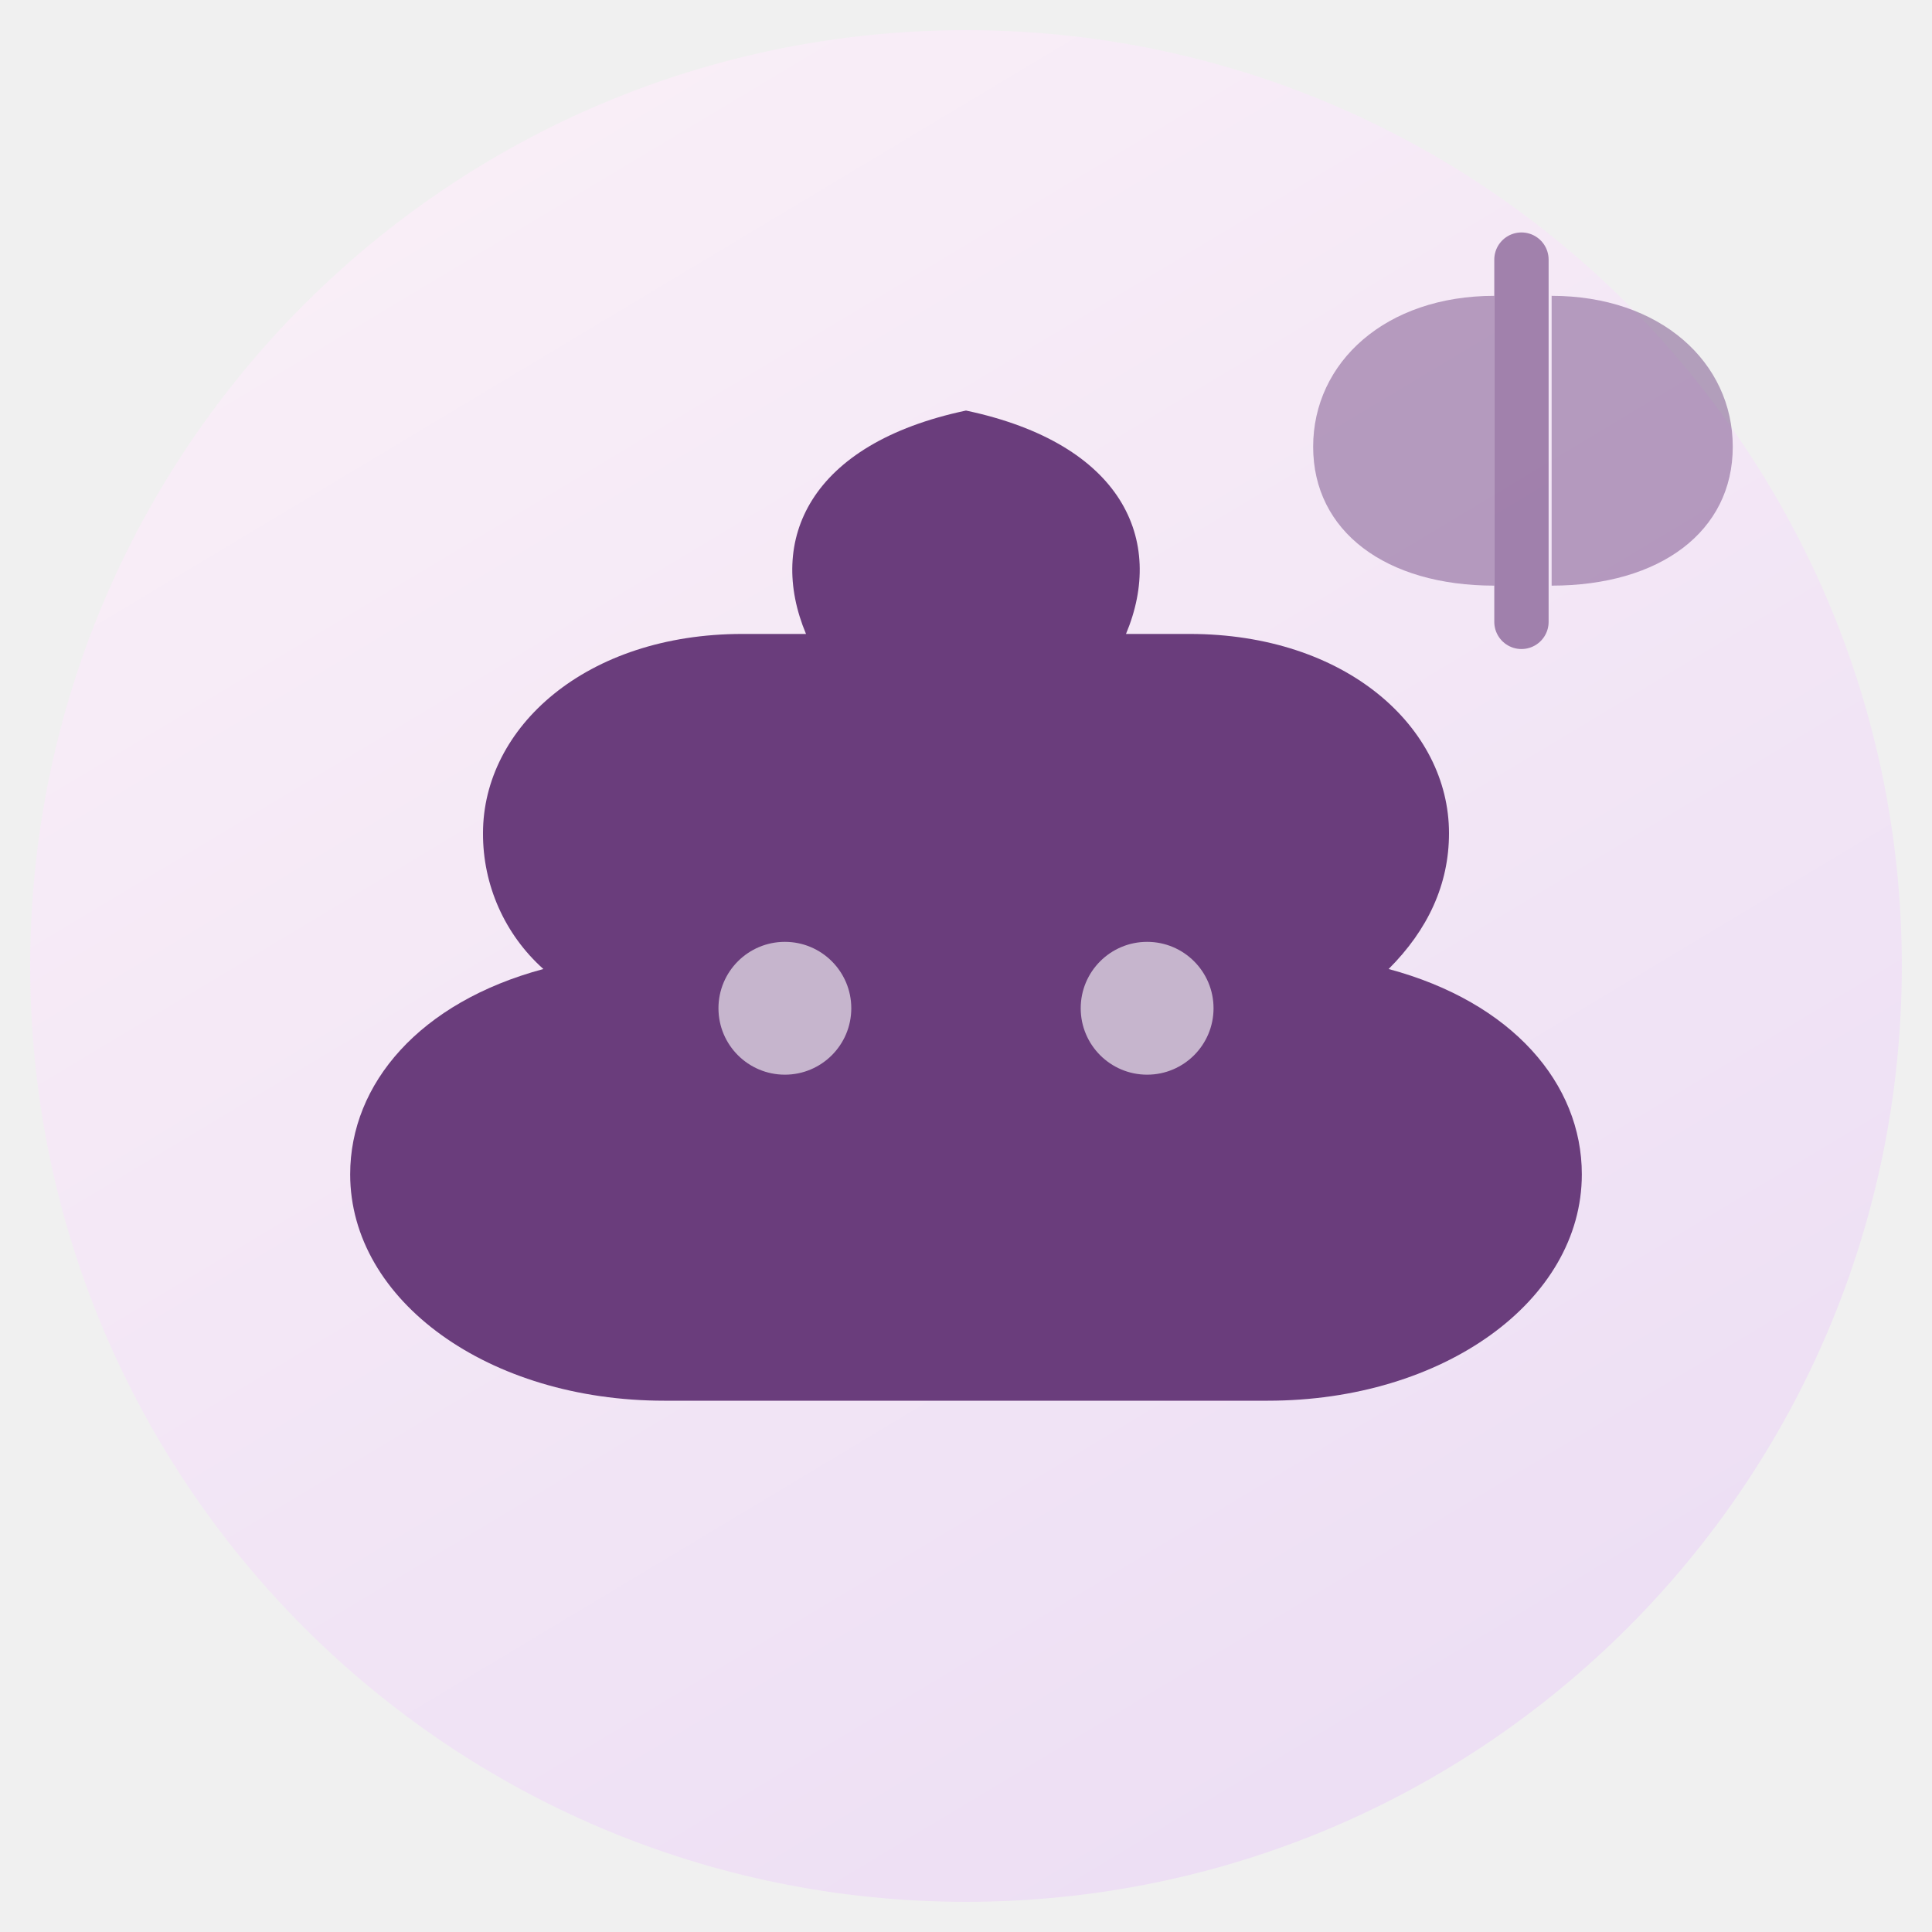
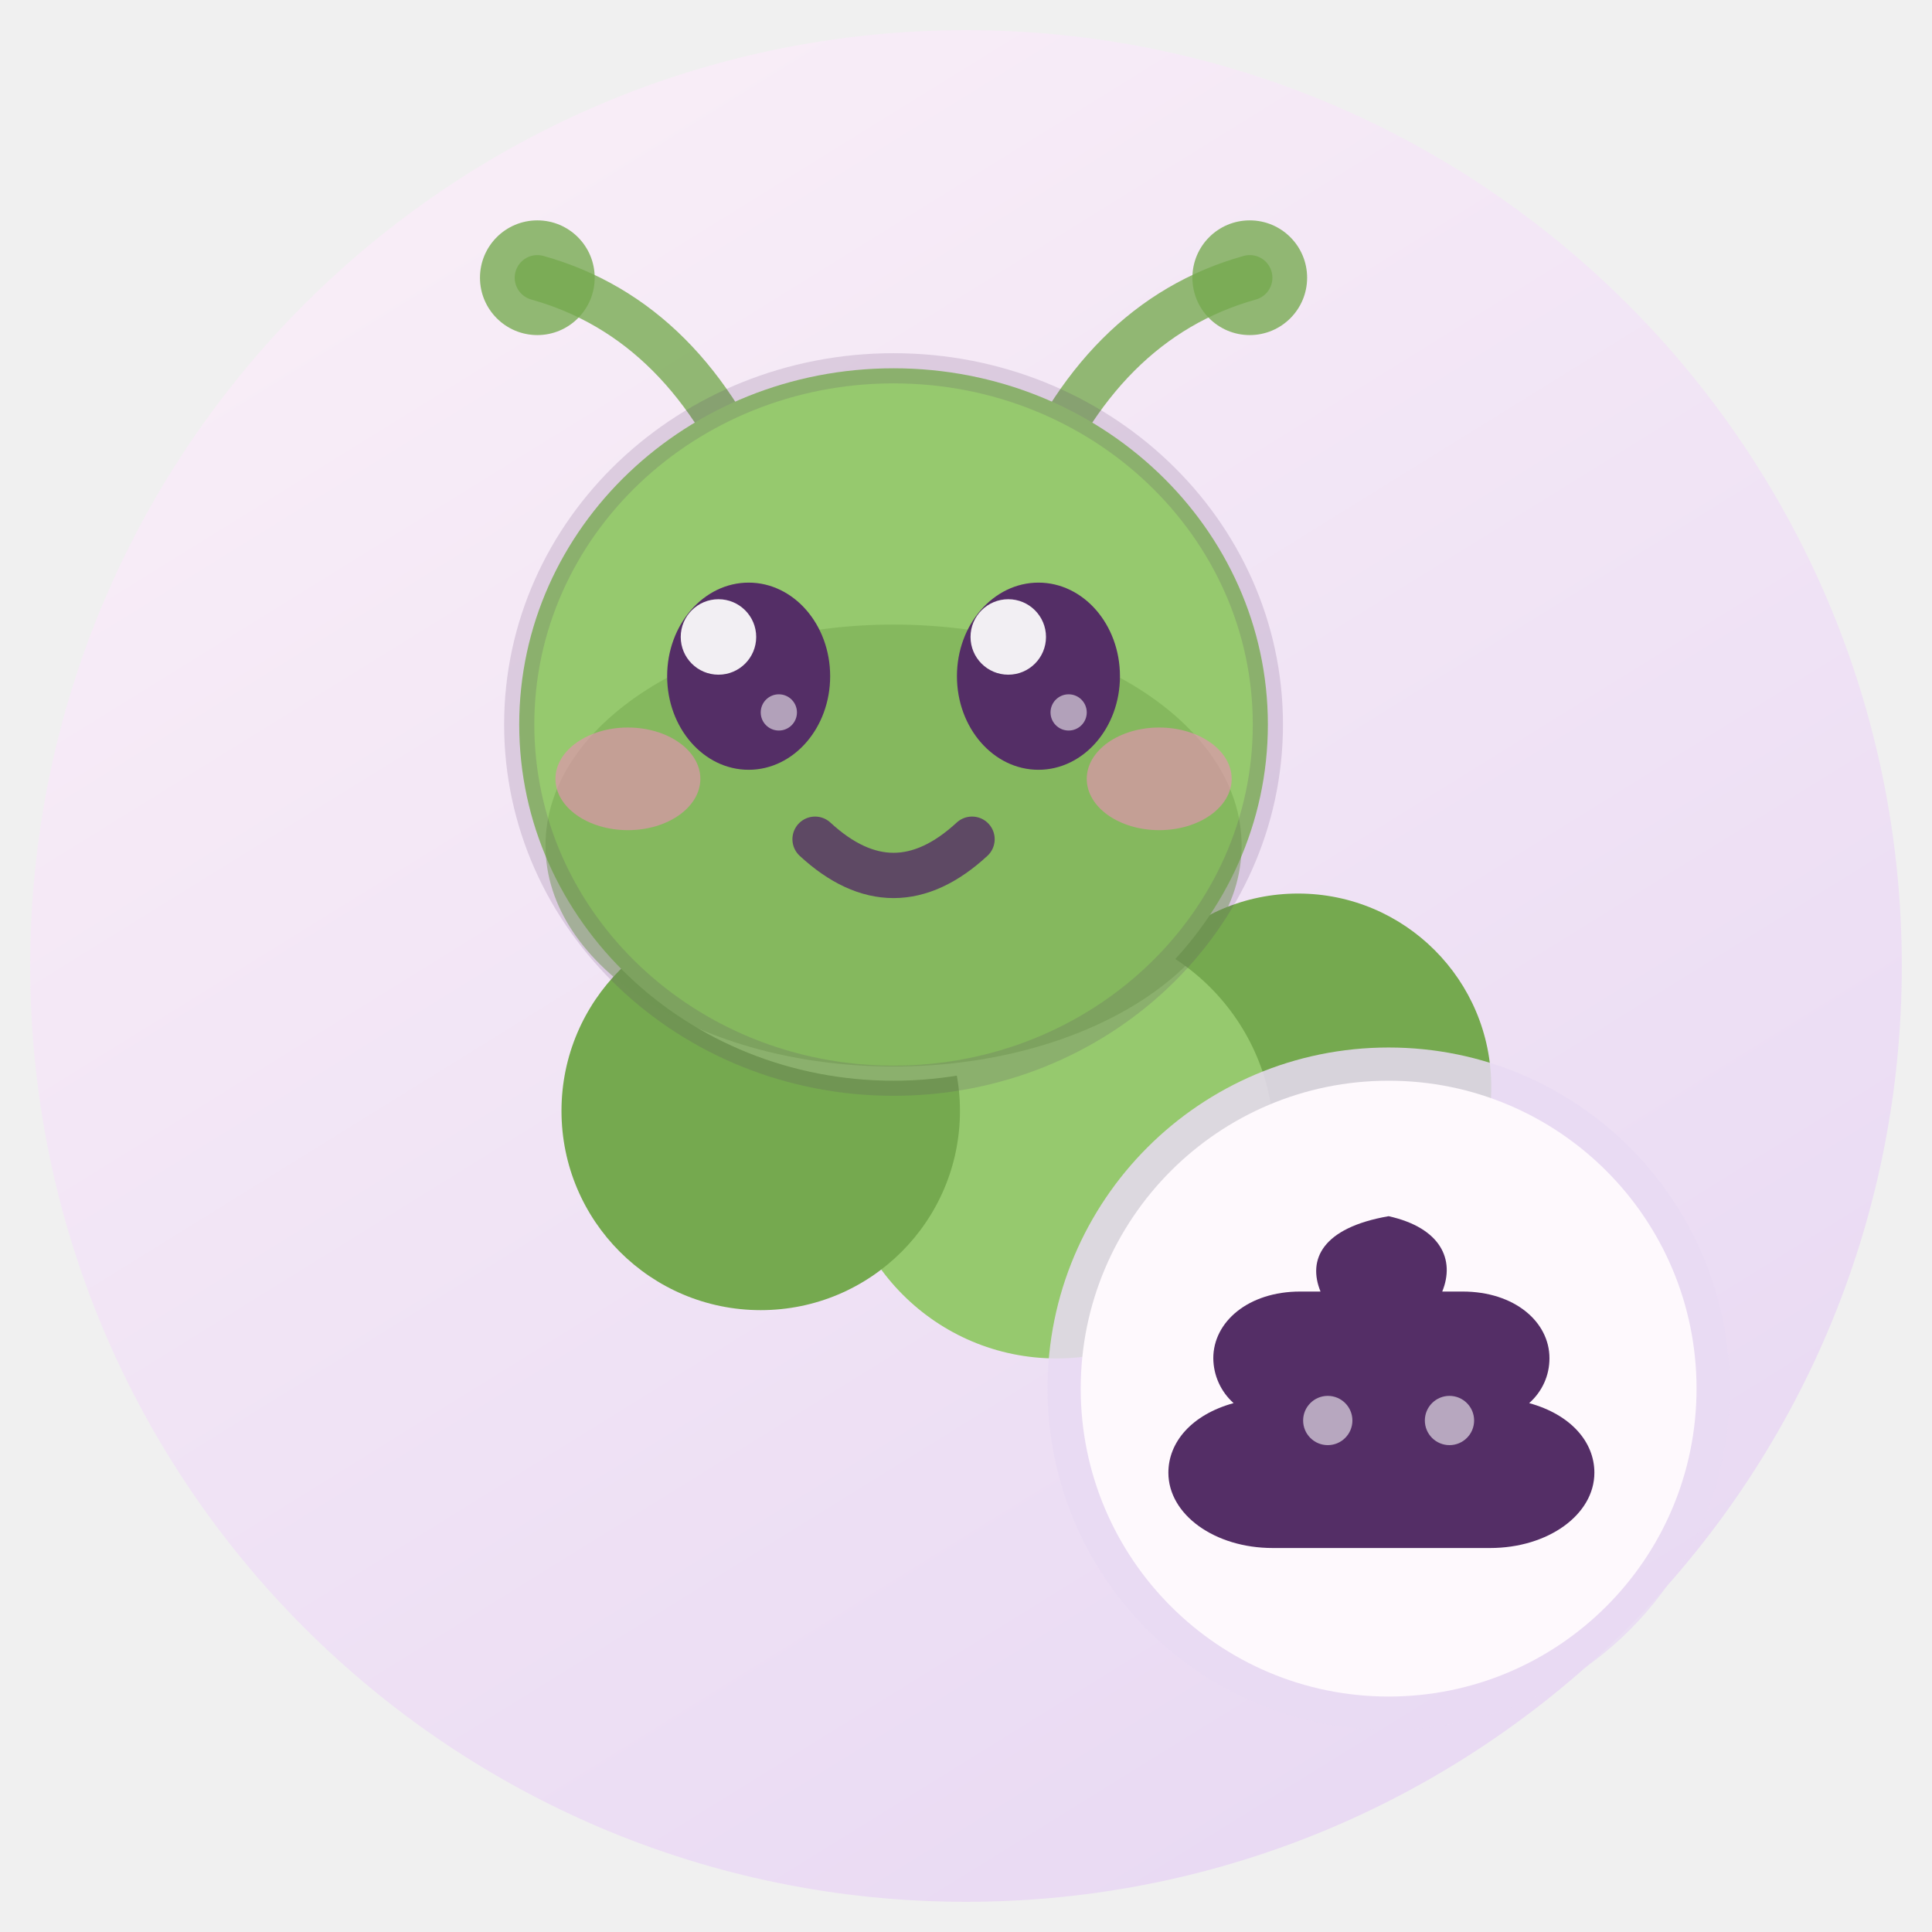
- <svg xmlns="http://www.w3.org/2000/svg" viewBox="0 0 64 64" width="64" height="64" role="img" aria-label="poop (butterfly)">
+ <svg xmlns="http://www.w3.org/2000/svg" viewBox="0 0 64 64" width="64" height="64" role="img" aria-label="caterpillar — poop">
  <defs>
-     <linearGradient id="d-butterfly-poop" x1="0" y1="0" x2="0.6" y2="1">
+     <linearGradient id="d-butterfly-poop" x1="0" y1="0" x2="0.62" y2="1">
      <stop offset="0" stop-color="#FBF1F8" />
-       <stop offset="1" stop-color="#EDDFF4" />
+       <stop offset="1" stop-color="#E9DAF3" />
    </linearGradient>
  </defs>
  <circle cx="32" cy="32" r="31" fill="url(#d-butterfly-poop)" />
-   <path d="M51.4 9.8c3.6 0 6 2.2 6 5s-2.4 4.6-6 4.6Zm-1.9 0c-3.6 0-6 2.2-6 5s2.4 4.6 6 4.6Z" fill="#6A3D7C" fill-opacity=".46" />
-   <path d="M50.4 8.6v12" stroke="#6A3D7C" stroke-opacity=".6" stroke-width="1.8" stroke-linecap="round" />
-   <path d="M32 13.6c5.2 1.1 6.6 4.3 5.3 7.4h2.1c5.2 0 8.6 3.1 8.6 6.6 0 1.7-.7 3.2-2 4.5 4.1 1.1 6.4 3.8 6.4 6.8 0 4.2-4.6 7.5-10.4 7.5H22c-5.8 0-10.4-3.3-10.4-7.5 0-3 2.3-5.7 6.4-6.8a6 6 0 0 1-2-4.5c0-3.5 3.4-6.6 8.6-6.6h2.1c-1.3-3.1.1-6.3 5.3-7.4Z" fill="#6A3D7C" />
-   <circle cx="26" cy="33.4" r="2.2" fill="#fff" fill-opacity=".62" />
-   <circle cx="38" cy="33.4" r="2.2" fill="#fff" fill-opacity=".62" />
+   <circle cx="43" cy="36" r="6.4" fill="#75A94F" />
+   <circle cx="35" cy="37.8" r="7.2" fill="#96C96E" />
+   <circle cx="25.2" cy="36.8" r="6.6" fill="#75A94F" />
+   <path d="M25.2 16.6 q-2.4 -6 -7.4 -7.4" fill="none" stroke="#75A94F" stroke-width="1.5" stroke-linecap="round" stroke-linejoin="round" stroke-opacity=".78" />
+   <circle cx="17.8" cy="9.2" r="1.9" fill="#75A94F" fill-opacity=".78" />
+   <path d="M34 16.6 q2.4 -6 7.4 -7.4" fill="none" stroke="#75A94F" stroke-width="1.5" stroke-linecap="round" stroke-linejoin="round" stroke-opacity=".78" />
+   <circle cx="41.4" cy="9.2" r="1.9" fill="#75A94F" fill-opacity=".78" />
+   <ellipse cx="29.6" cy="24" rx="12.4" ry="11.8" fill="#96C96E" />
+   <ellipse cx="29.6" cy="28.01" rx="11.53" ry="7.32" fill="#75A94F" fill-opacity=".5" />
+   <ellipse cx="29.6" cy="24" rx="12.4" ry="11.8" fill="none" stroke="#542E66" stroke-opacity=".16" stroke-width="1" />
+   <ellipse cx="24.8" cy="22.4" rx="2.7" ry="3.1" fill="#542E66" />
+   <circle cx="23.8" cy="21.1" r="1.25" fill="#fff" fill-opacity=".92" />
+   <circle cx="25.8" cy="23.6" r="0.6" fill="#fff" fill-opacity=".55" />
+   <ellipse cx="34.4" cy="22.4" rx="2.7" ry="3.1" fill="#542E66" />
+   <circle cx="33.4" cy="21.1" r="1.25" fill="#fff" fill-opacity=".92" />
+   <circle cx="35.4" cy="23.6" r="0.6" fill="#fff" fill-opacity=".55" />
+   <path d="M27 27.8 q2.6 2.4 5.2 0" fill="none" stroke="#542E66" stroke-width="1.5" stroke-linecap="round" stroke-linejoin="round" stroke-opacity=".8" />
+   <ellipse cx="20.8" cy="25.8" rx="2.4" ry="1.7" fill="#E98FB6" fill-opacity=".62" />
+   <ellipse cx="38.4" cy="25.8" rx="2.4" ry="1.7" fill="#E98FB6" fill-opacity=".62" />
+   <circle cx="46" cy="46" r="11.3" fill="#E9DAF3" fill-opacity=".85" />
+   <circle cx="46" cy="46" r="10.2" fill="#FEF9FD" />
+   <g transform="translate(38.32 38.32) scale(0.48)">
+     <path d="M16 4.1c3.6.8 4.6 3 3.7 5.2h1.4c3.6 0 6 2.1 6 4.6 0 1.2-.5 2.3-1.4 3.1 2.9.8 4.5 2.7 4.5 4.8 0 2.9-3.2 5.2-7.2 5.2H8c-4 0-7.2-2.3-7.2-5.2 0-2.1 1.6-4 4.5-4.8a4.2 4.2 0 0 1-1.4-3.1c0-2.5 2.4-4.6 6-4.6h1.4C10.4 7.1 11.4 4.9 16 4.1Z" fill="#542E66" />
+     <circle cx="11.8" cy="18.2" r="1.7" fill="#fff" fill-opacity=".58" />
+     <circle cx="20.2" cy="18.2" r="1.7" fill="#fff" fill-opacity=".58" />
+   </g>
</svg>
